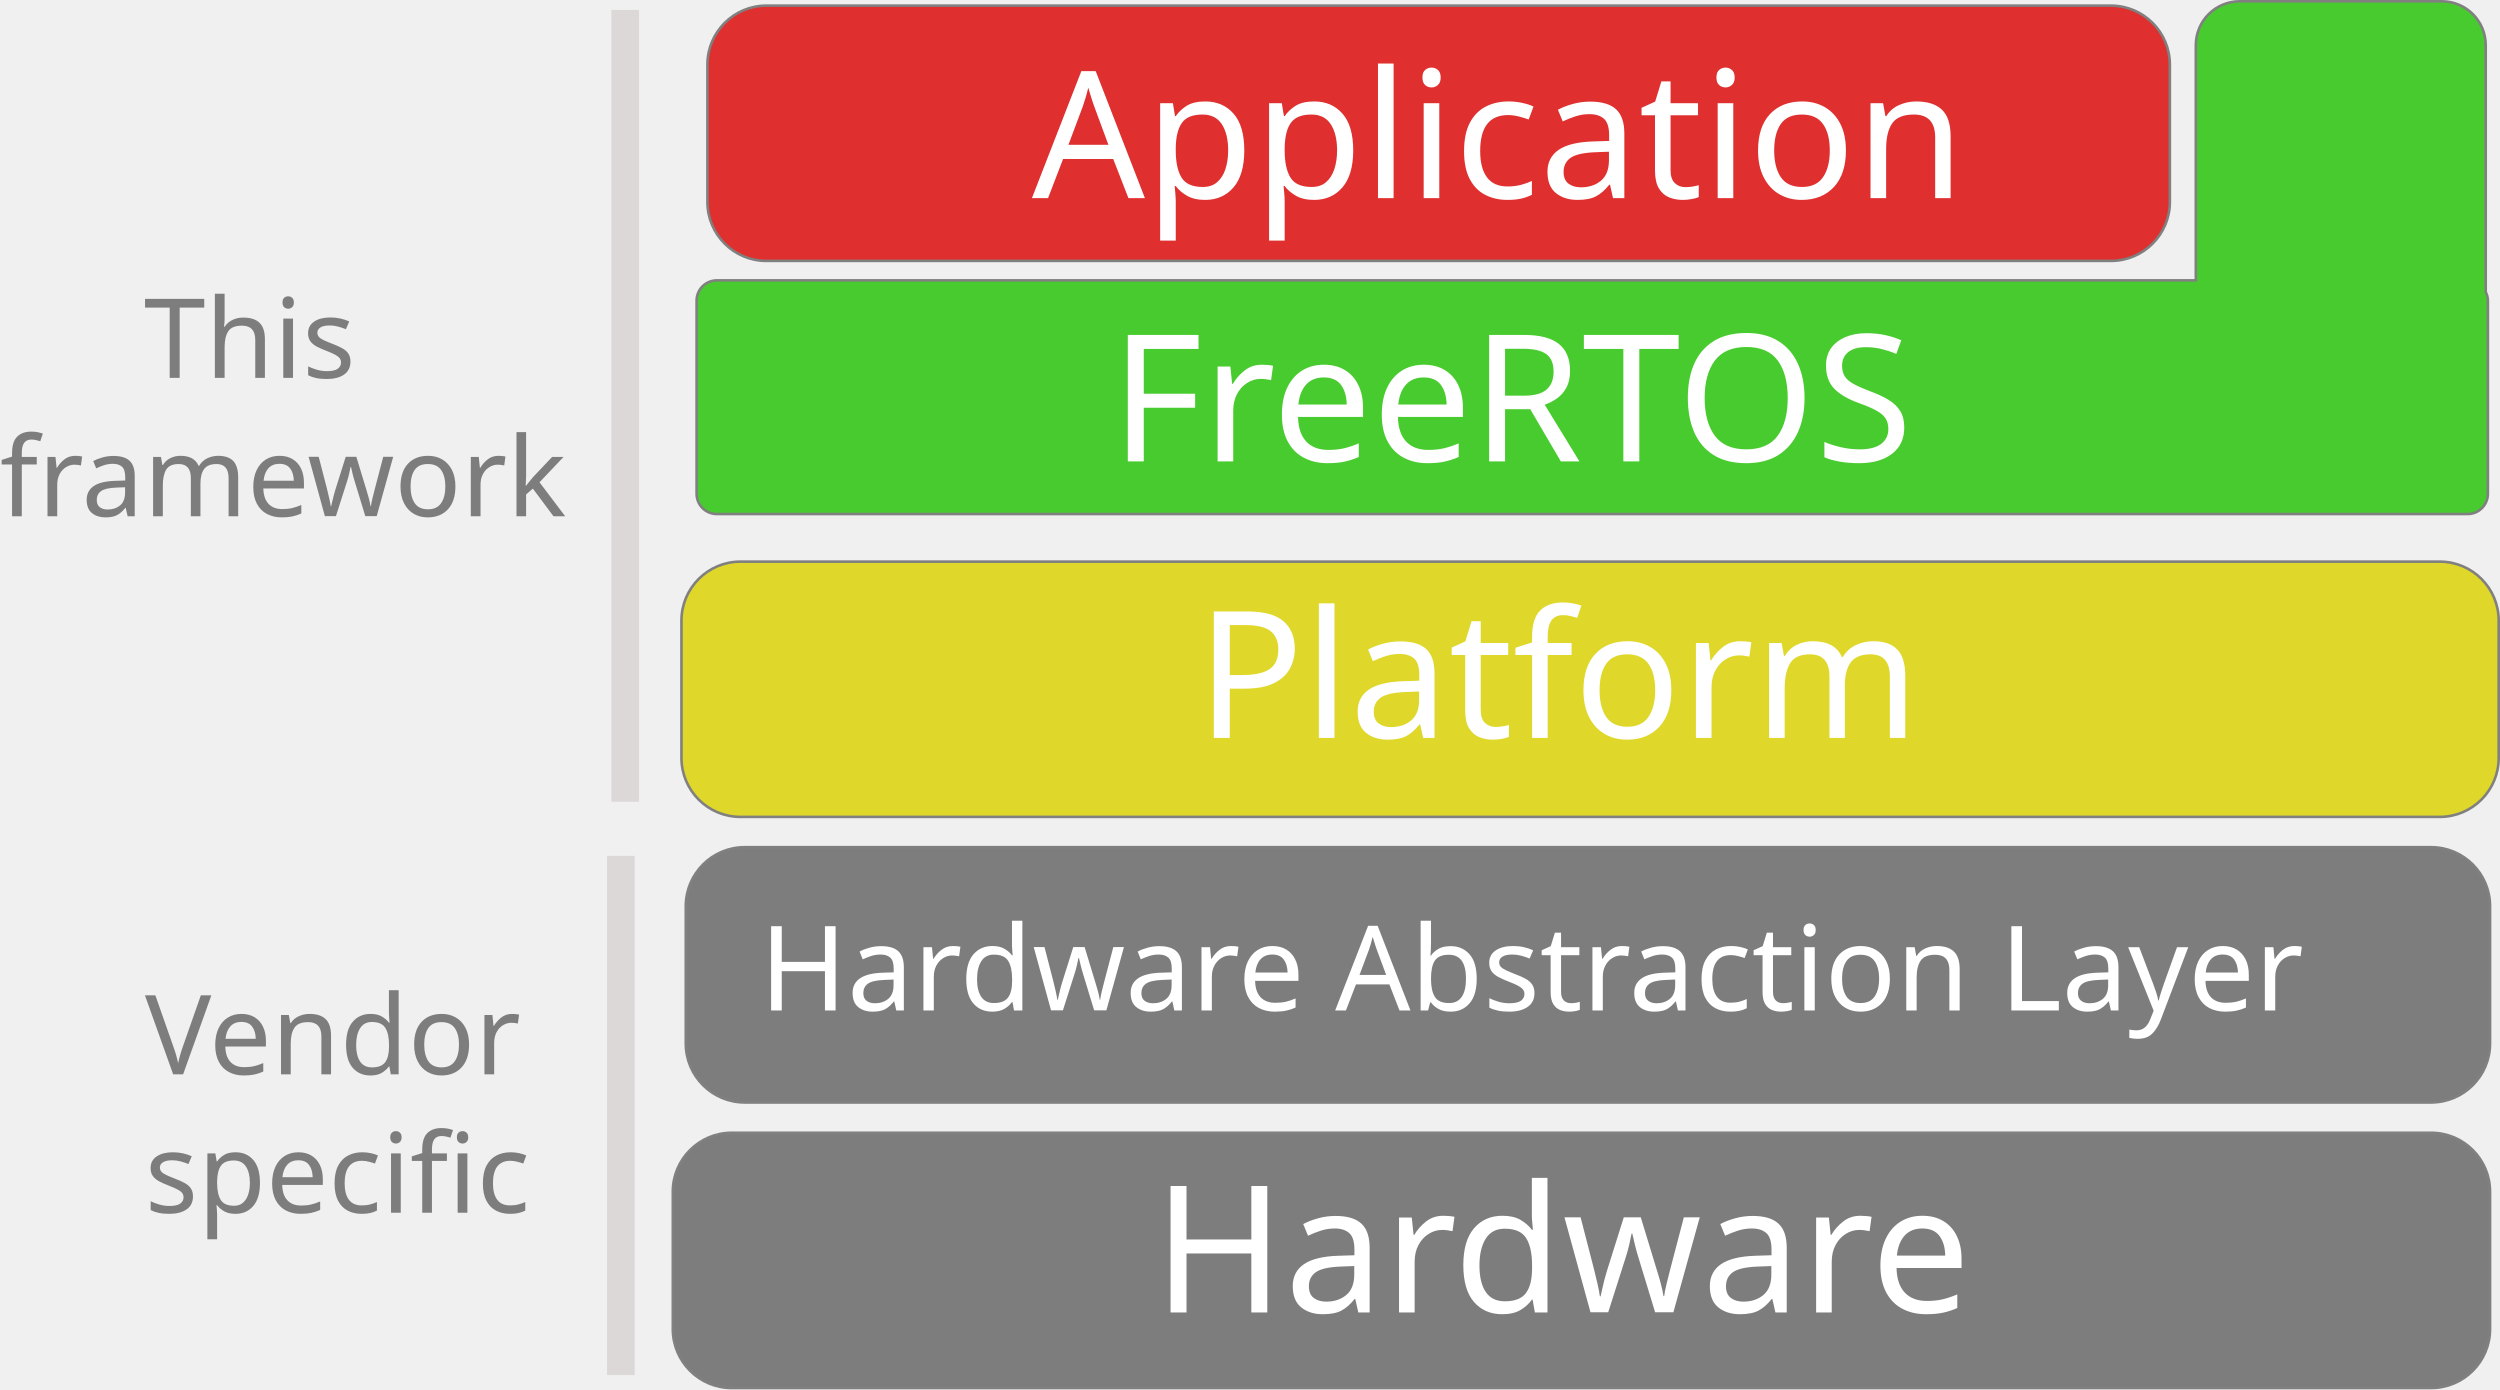
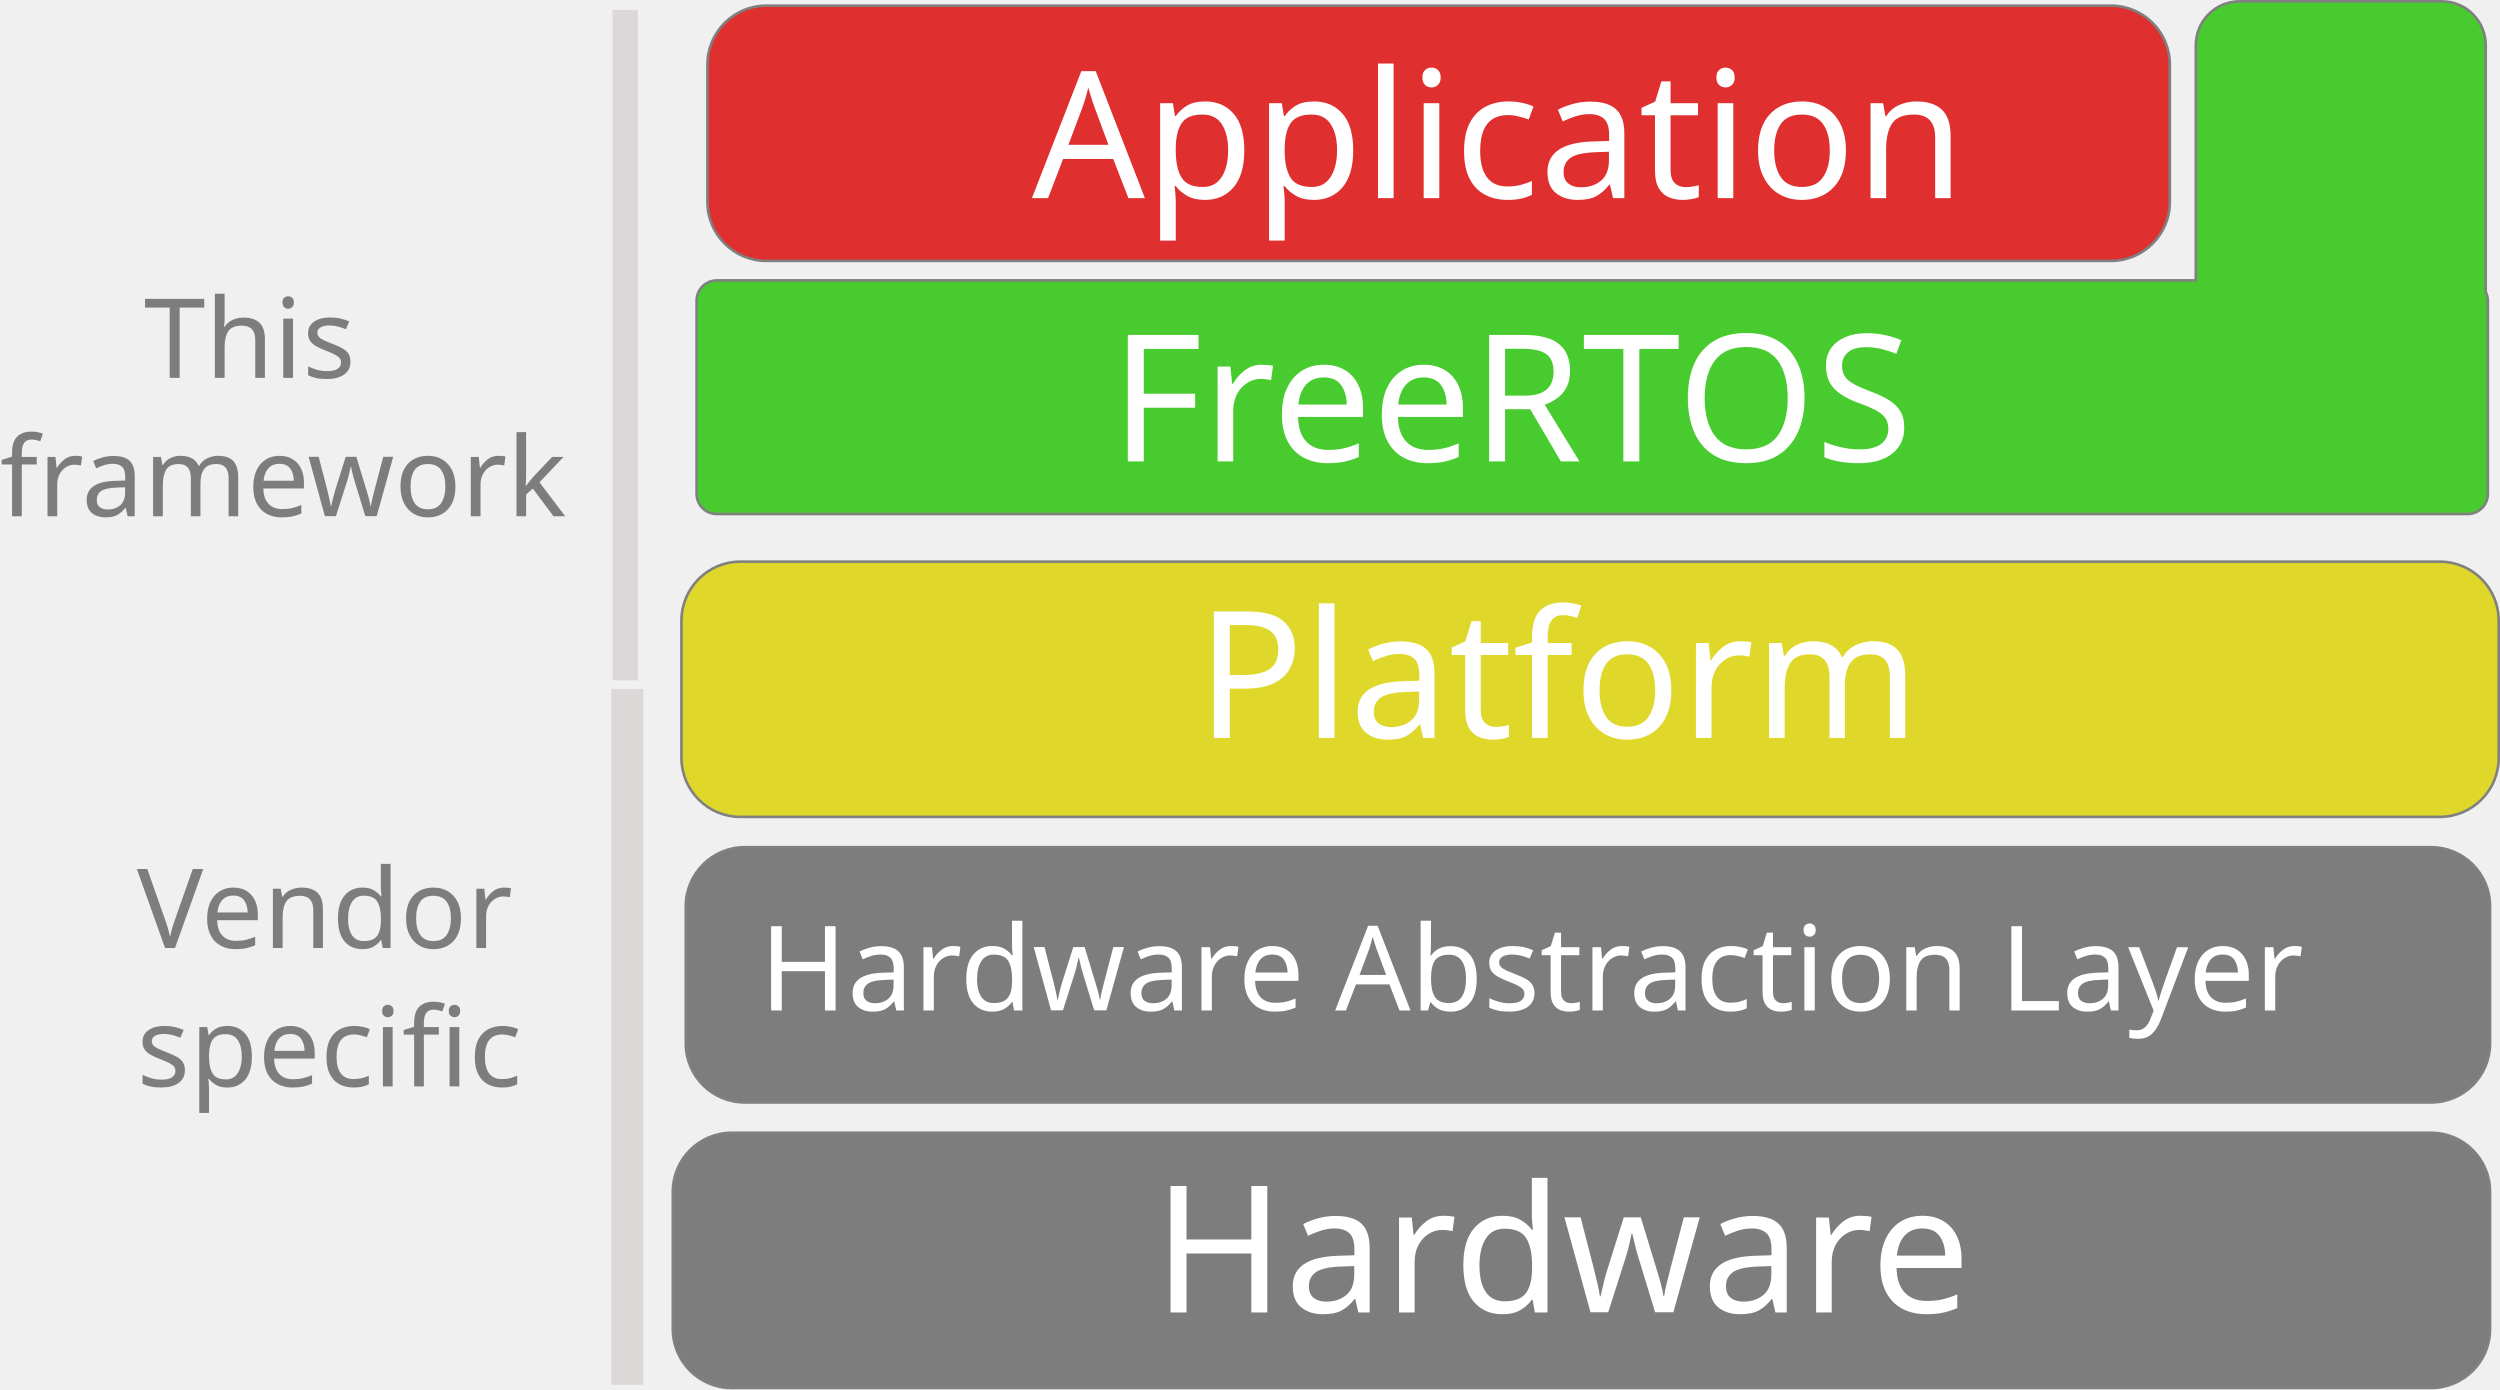
<svg xmlns="http://www.w3.org/2000/svg" width="903.4" height="502.053" viewBox="0 0 903.4 502.053" version="1.1" id="svg5">
  <defs id="defs2">
    </defs>
  <g id="layer1" transform="translate(-360.3947,-315.3576)">
    <rect style="fill:#df2f2f;fill-opacity:1;stroke:#808080;stroke-width:0.945" id="rect181" width="528.469" height="92.248" x="616.026" y="317.394" ry="21.311" />
    <rect style="fill:#7e7d7d;fill-opacity:1;stroke:#808080;stroke-width:0.945" id="rect181-6" width="656.678" height="92.248" x="603.518" y="724.69" ry="21.311" />
    <rect style="fill:#dfd729;fill-opacity:1;stroke:#808080;stroke-width:0.945" id="rect181-6-6" width="656.678" height="92.248" x="606.645" y="518.306" ry="21.311" />
    <rect style="fill:#7e7d7d;fill-opacity:1;stroke:#808080;stroke-width:0.945" id="rect181-6-0" width="651.987" height="92.248" x="608.208" y="621.498" ry="21.311" />
    <text xml:space="preserve" style="font-style:normal;font-variant:normal;font-weight:normal;font-stretch:normal;font-size:64px;line-height:1.25;font-family:sans-serif;-inkscape-font-specification:'sans-serif, Normal';font-variant-ligatures:normal;font-variant-caps:normal;font-variant-numeric:normal;font-variant-east-asian:normal;fill:#ffffff;fill-opacity:1;stroke:none" x="733.29" y="386.95" id="text950">
      <tspan id="tspan867" x="733.29" y="386.95">Application</tspan>
    </text>
    <text xml:space="preserve" style="font-style:normal;font-variant:normal;font-weight:normal;font-stretch:normal;font-size:64px;line-height:1.25;font-family:sans-serif;-inkscape-font-specification:'sans-serif, Normal';font-variant-ligatures:normal;font-variant-caps:normal;font-variant-numeric:normal;font-variant-east-asian:normal;fill:#ffffff;fill-opacity:1;stroke:none" x="777.184" y="789.628" id="text950-7">
      <tspan id="tspan948-9" x="777.184" y="789.628">Hardware</tspan>
    </text>
    <text xml:space="preserve" style="font-style:normal;font-variant:normal;font-weight:normal;font-stretch:normal;font-size:64px;line-height:1.25;font-family:sans-serif;-inkscape-font-specification:'sans-serif, Normal';font-variant-ligatures:normal;font-variant-caps:normal;font-variant-numeric:normal;font-variant-east-asian:normal;fill:#ffffff;fill-opacity:1;stroke:none" x="792.821" y="582.004" id="text950-7-5">
      <tspan id="tspan1326" x="792.821" y="582.004">Platform</tspan>
    </text>
    <path id="rect1004-8" style="fill:#48cb2e;fill-opacity:1;stroke:#808080;stroke-width:0.945" d="m 1169.758,315.83 c -8.798,0 -15.881,7.084 -15.881,15.883 v 84.965 H 619.447 c -4.061,0 -7.33,3.269 -7.33,7.33 v 69.77 c 0,4.061 3.269,7.33 7.33,7.33 H 1252.084 c 4.061,0 7.33,-3.269 7.33,-7.33 v -69.77 c 0,-1.149 -0.314,-2.2 -0.781,-3.166 v -89.129 c 0,-8.798 -7.085,-15.883 -15.883,-15.883 z" />
    <text xml:space="preserve" style="font-style:normal;font-variant:normal;font-weight:normal;font-stretch:normal;font-size:64px;line-height:1.25;font-family:sans-serif;-inkscape-font-specification:'sans-serif, Normal';font-variant-ligatures:normal;font-variant-caps:normal;font-variant-numeric:normal;font-variant-east-asian:normal;fill:#ffffff;fill-opacity:1;stroke:none" x="761.74" y="482.095" id="text950-7-5-6">
      <tspan id="tspan1326-2" x="761.74" y="482.095">FreeRTOS</tspan>
    </text>
    <text xml:space="preserve" style="font-style:normal;font-variant:normal;font-weight:normal;font-stretch:normal;font-size:42.667px;line-height:1.25;font-family:sans-serif;-inkscape-font-specification:'sans-serif, Normal';font-variant-ligatures:normal;font-variant-caps:normal;font-variant-numeric:normal;font-variant-east-asian:normal;fill:#ffffff;fill-opacity:1;stroke:none" x="634.906" y="680.506" id="text950-7-8">
      <tspan id="tspan1273" x="634.906" y="680.506">Hardware Abstraction Layer</tspan>
      <tspan id="tspan1275" x="634.906" y="733.839" />
    </text>
-     <path style="fill:none;stroke:#dcd8d8;stroke-width:10;stroke-linecap:butt;stroke-linejoin:miter;stroke-dasharray:none;stroke-opacity:1" d="m 586.319,318.958 c 0,95.376 0,190.75 0,286.124" id="path4584" />
-     <path style="fill:none;stroke:#dcd8d8;stroke-width:10;stroke-linecap:butt;stroke-linejoin:miter;stroke-dasharray:none;stroke-opacity:1" d="m 584.756,624.625 c 0,62.541 0,125.082 0,187.622" id="path4584-2" />
-     <text xml:space="preserve" style="font-style:normal;font-weight:normal;font-size:40px;line-height:1.25;font-family:sans-serif;fill:#7e7d7d;fill-opacity:1;stroke:none" x="412.769" y="703.583" id="text4626">
-       <tspan id="tspan4624" x="412.769" y="703.583">Vendor</tspan>
-       <tspan x="412.769" y="753.583" id="tspan4628">specific</tspan>
+     <path style="fill:none;stroke:#dcd8d8;stroke-width:9.201;stroke-linecap:butt;stroke-linejoin:miter;stroke-dasharray:none;stroke-opacity:1" d="m 586.319,318.958 c 0,80.746 0,161.49 0,242.234" id="path4584" />
+     <path style="fill:none;stroke:#dcd8d8;stroke-width:11.576;stroke-linecap:butt;stroke-linejoin:miter;stroke-dasharray:none;stroke-opacity:1" d="m 587.096,564.35 c 0,83.804 0,167.607 0,251.409" id="path4584-2" />
+     <text xml:space="preserve" style="font-style:normal;font-weight:normal;font-size:40px;line-height:1.25;font-family:sans-serif;fill:#7e7d7d;fill-opacity:1;stroke:none" x="409.843" y="657.938" id="text4626">
+       <tspan id="tspan4624" x="409.843" y="657.938">Vendor</tspan>
+       <tspan x="409.843" y="707.938" id="tspan4628">specific</tspan>
    </text>
    <text xml:space="preserve" style="font-style:normal;font-variant:normal;font-weight:normal;font-stretch:normal;font-size:40px;line-height:1.25;font-family:sans-serif;-inkscape-font-specification:'sans-serif, Normal';font-variant-ligatures:normal;font-variant-caps:normal;font-variant-numeric:normal;font-variant-east-asian:normal;fill:#7e7d7d;fill-opacity:1;stroke:none" x="360.395" y="451.912" id="text4626-7">
      <tspan id="tspan10822" x="360.395" y="451.912">     This </tspan>
      <tspan id="tspan10824" x="360.395" y="501.912">framework</tspan>
    </text>
  </g>
</svg>
